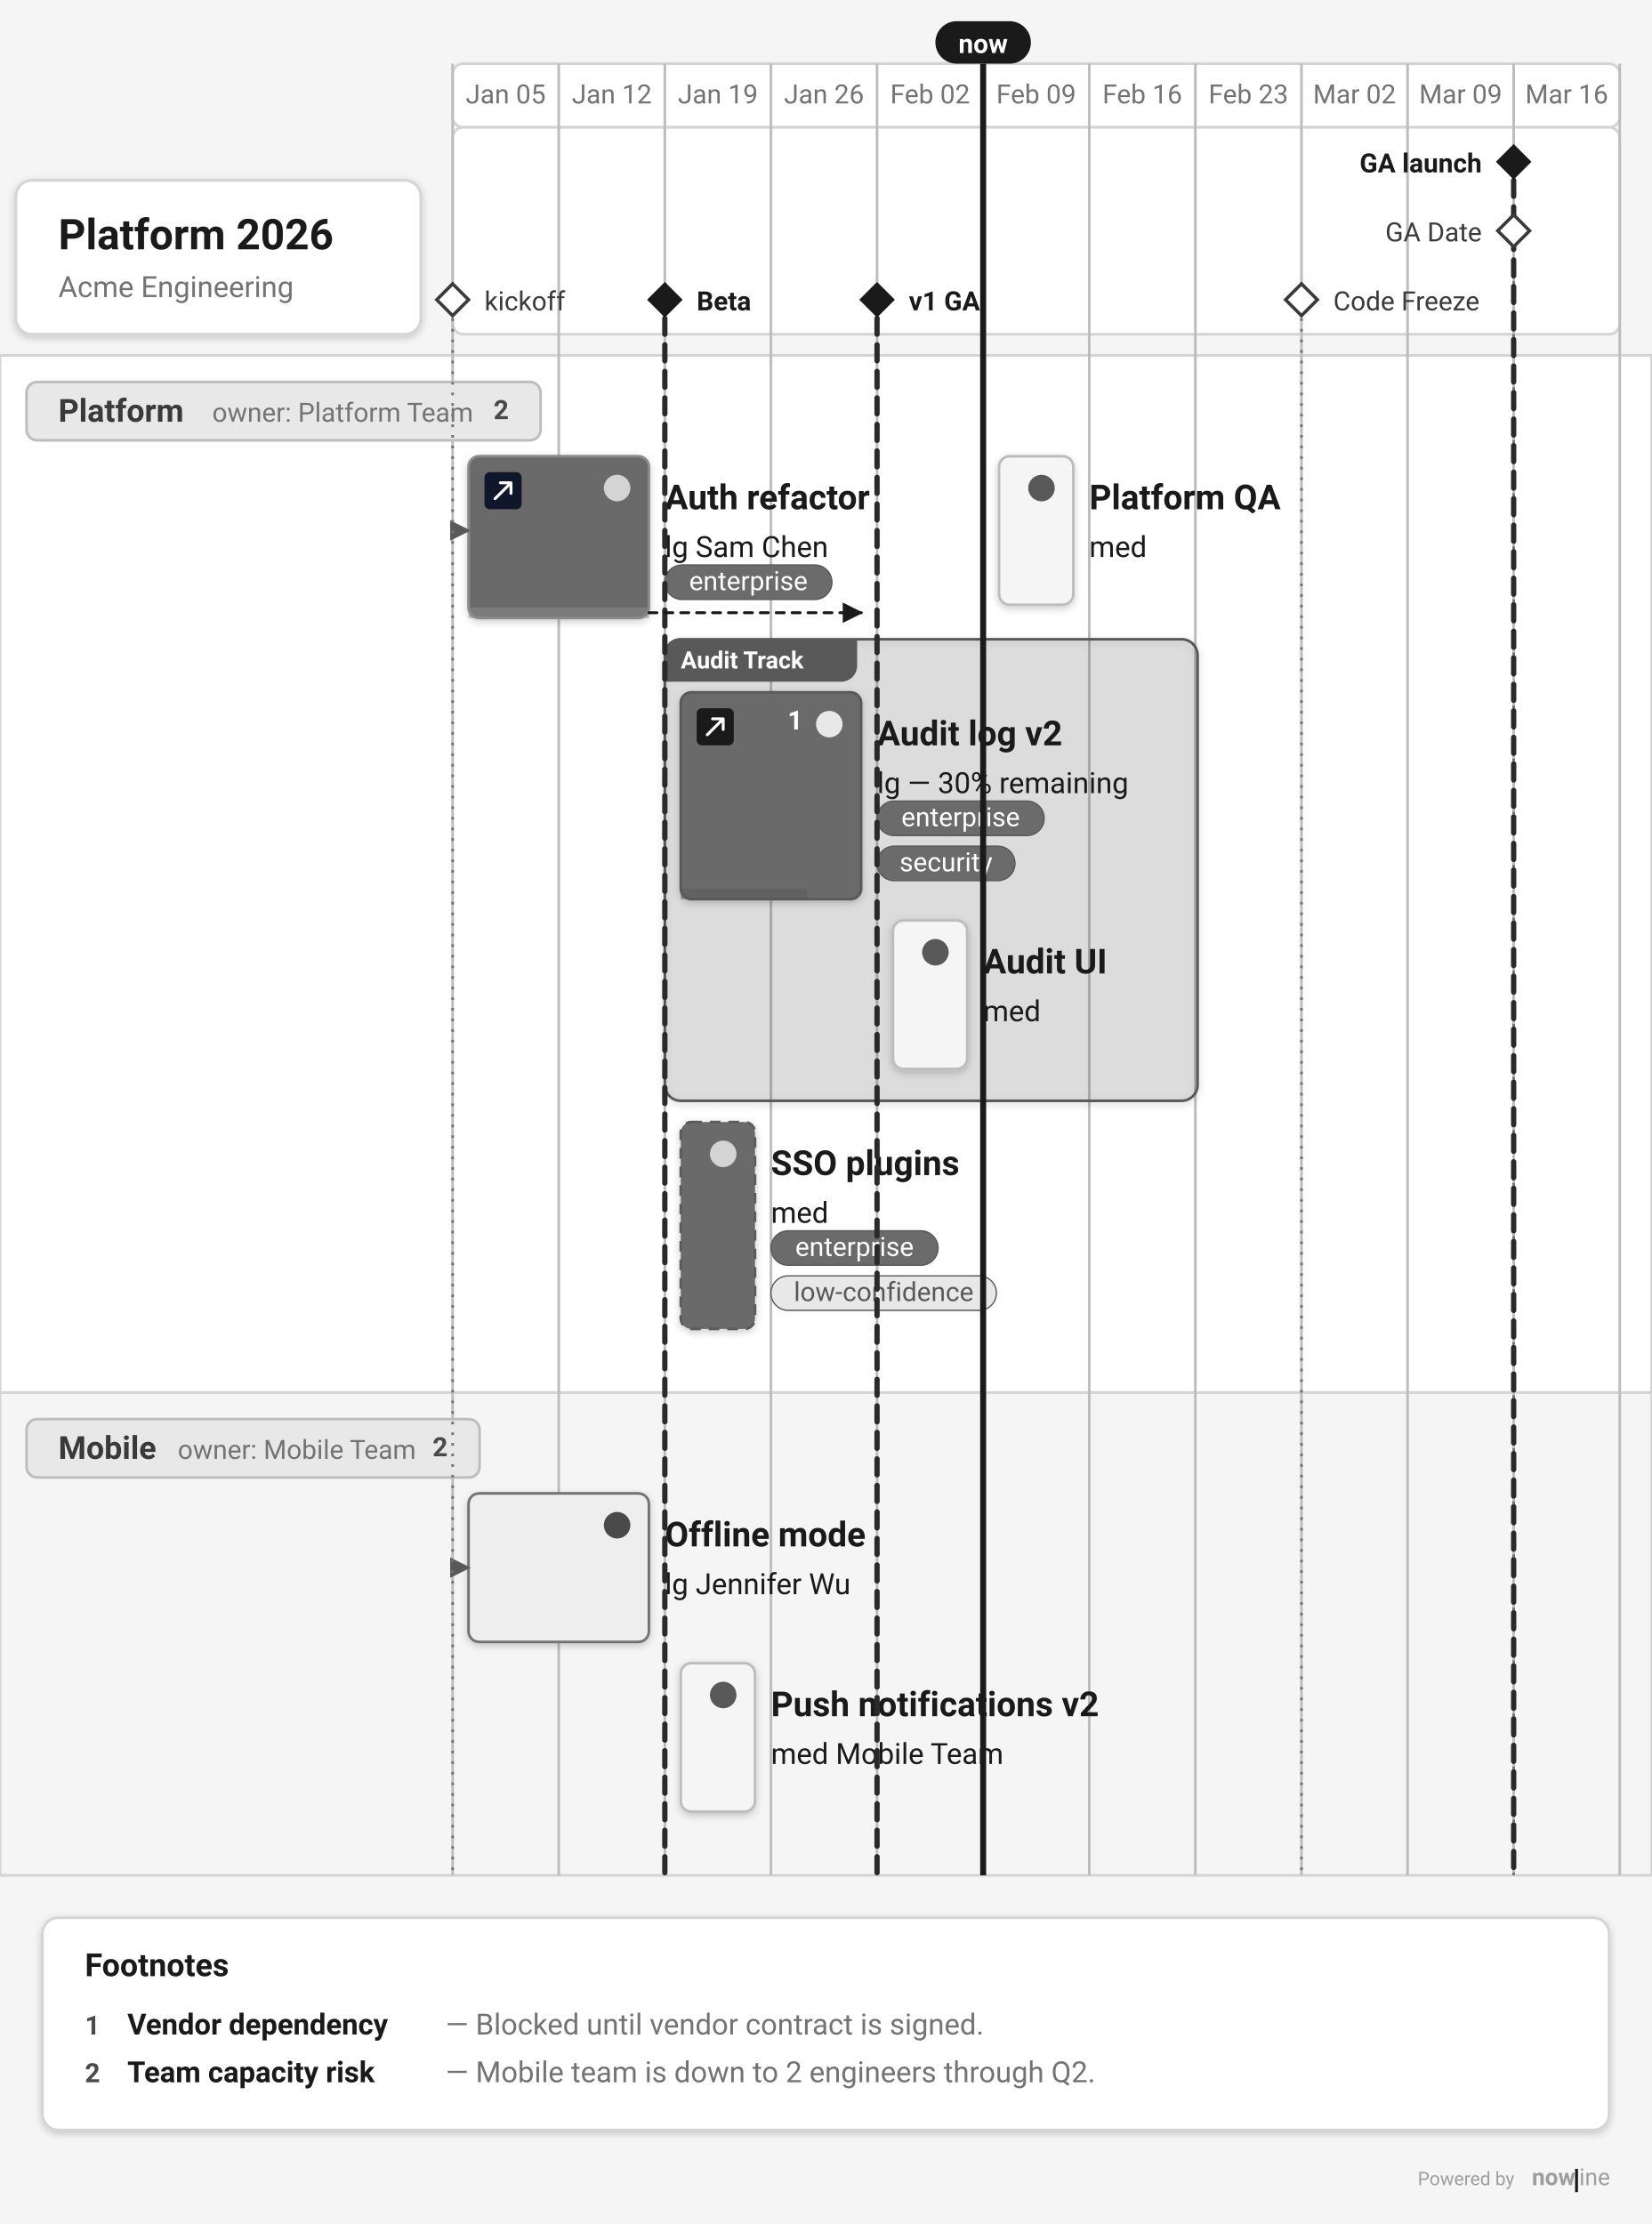
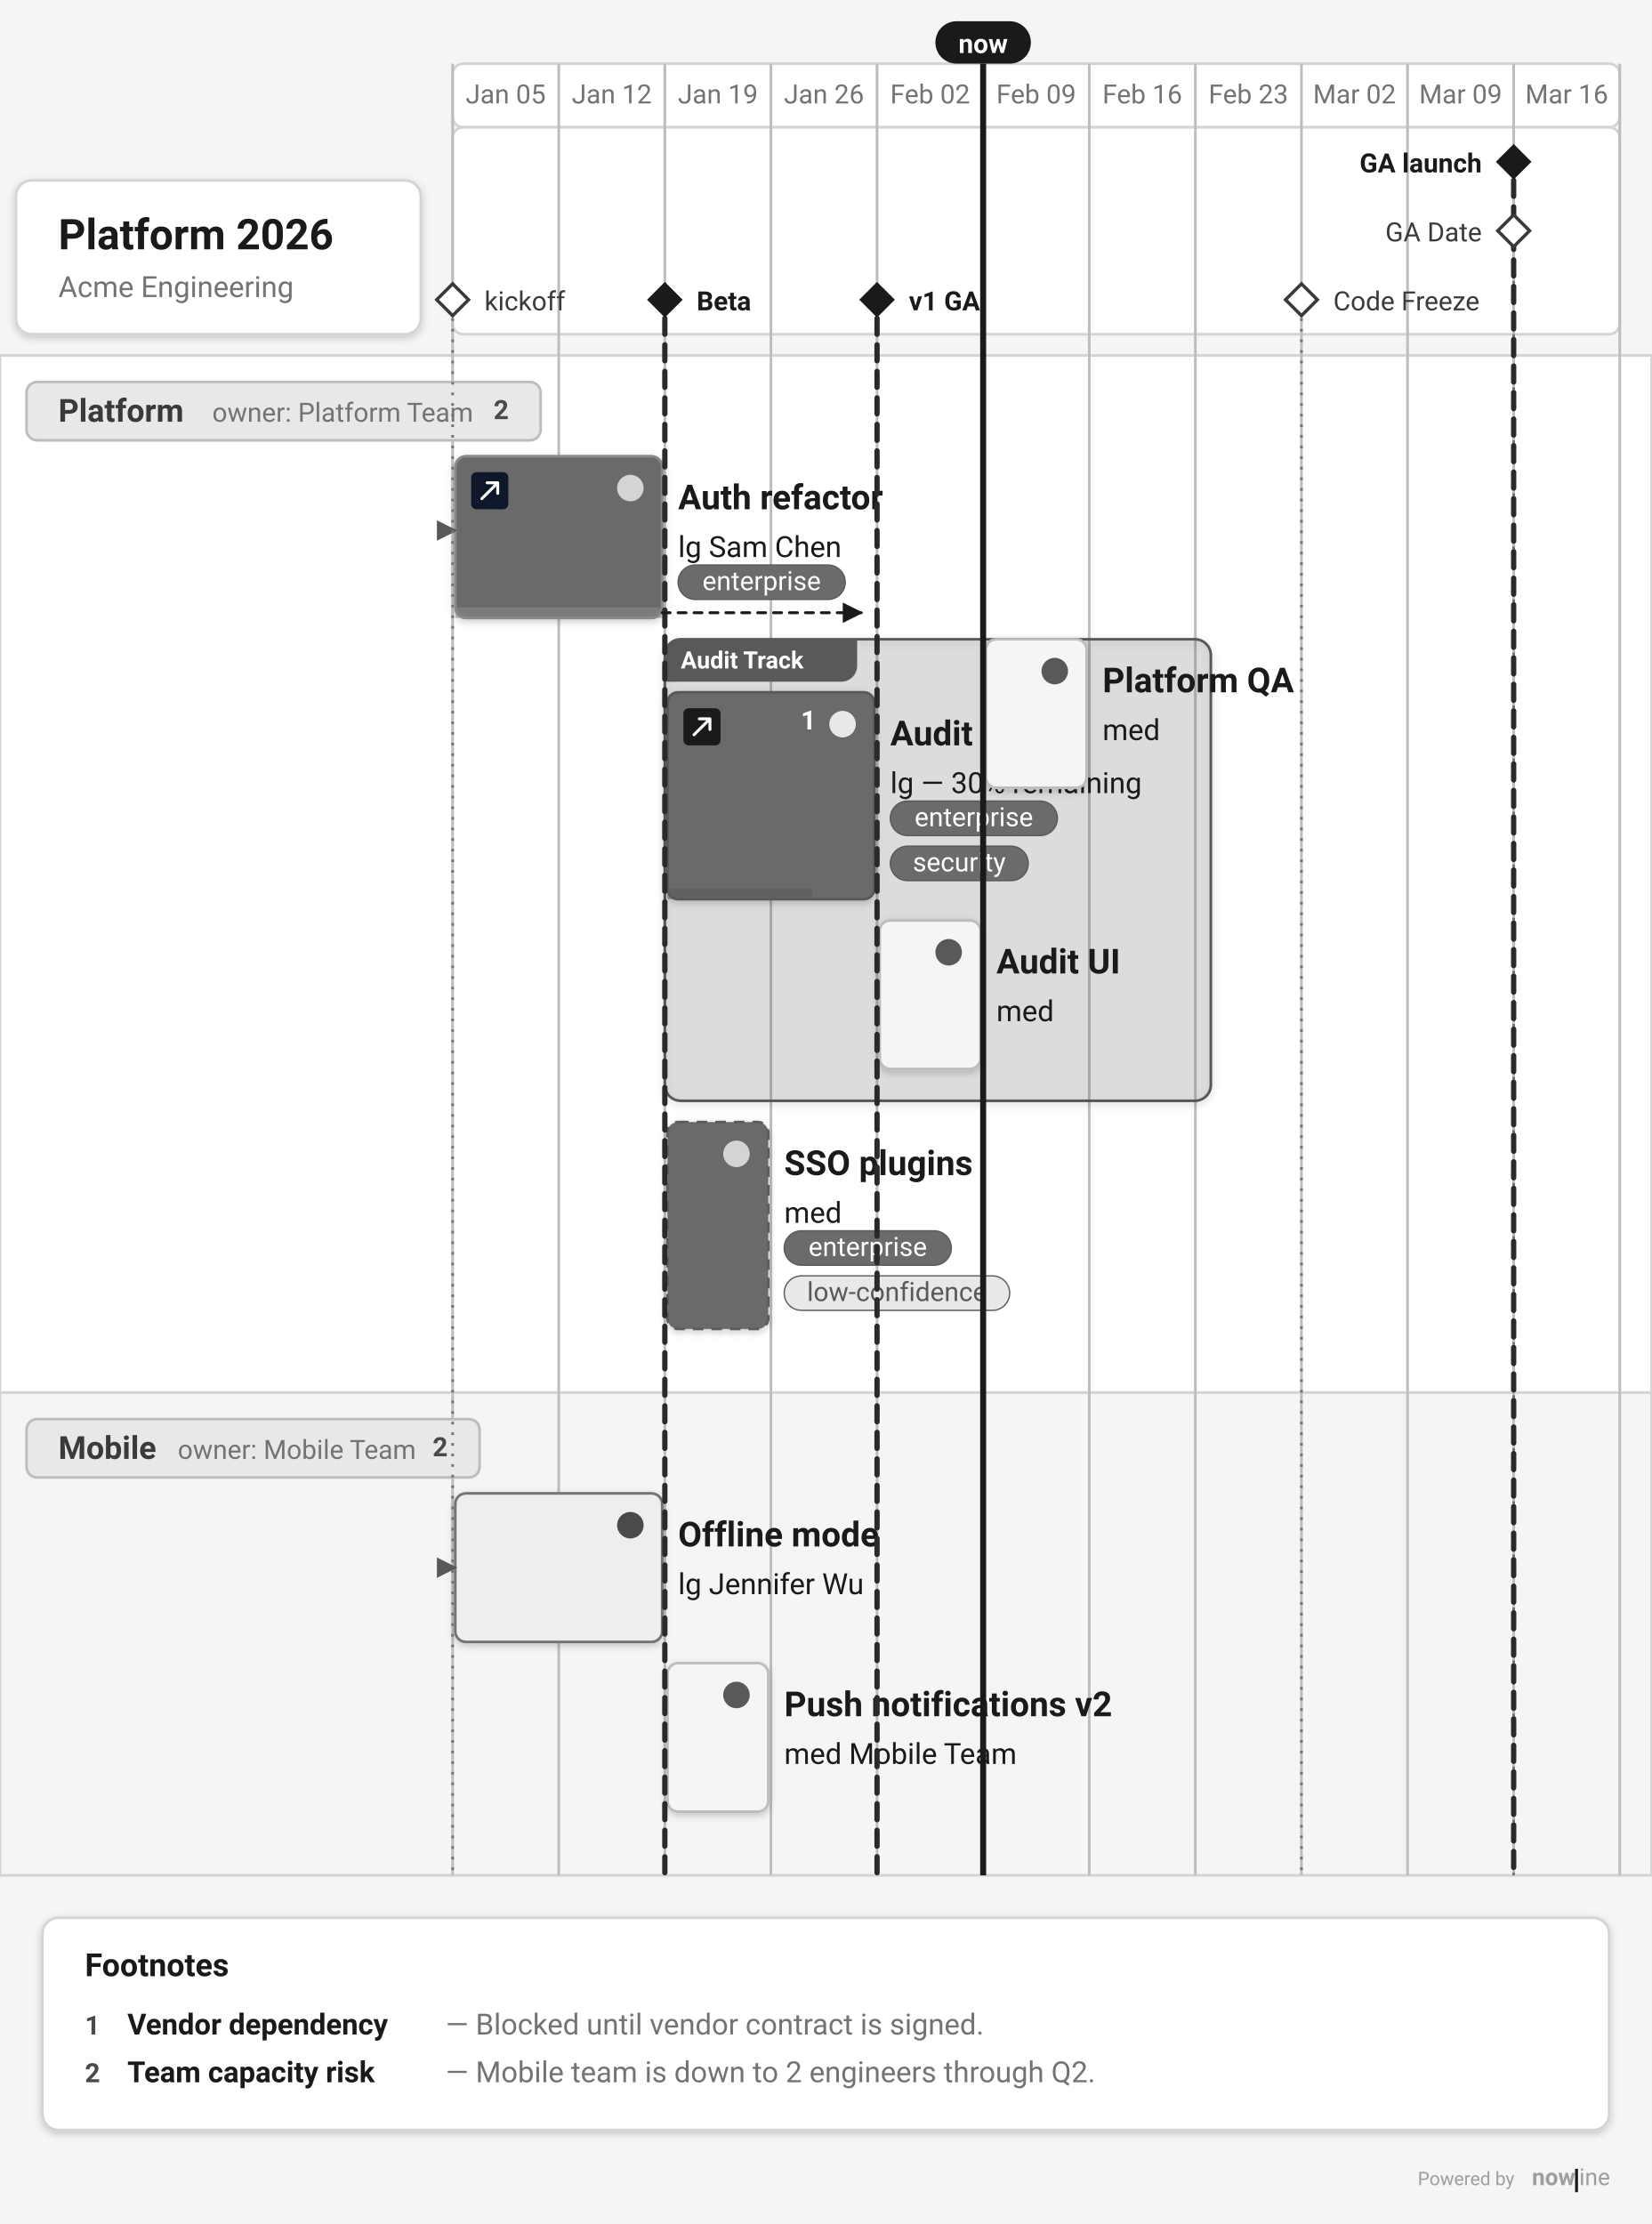
<svg xmlns="http://www.w3.org/2000/svg" data-generator="nowline" data-theme="grayscale" height="838.44" viewBox="0 0 622.64 838.44" width="622.64">
  <defs>
    <filter height="200%" id="nl-0-root-shadow-subtle" width="200%" x="-50%" y="-50%">
      <feGaussianBlur in="SourceAlpha" stdDeviation="1.5" />
      <feOffset dx="0" dy="1" result="offsetblur" />
      <feComponentTransfer>
        <feFuncA type="linear" slope="0.2" />
      </feComponentTransfer>
      <feMerge>
        <feMergeNode />
        <feMergeNode in="SourceGraphic" />
      </feMerge>
    </filter>
    <filter height="200%" id="nl-0-root-shadow-soft" width="200%" x="-50%" y="-50%">
      <feGaussianBlur in="SourceAlpha" stdDeviation="5" />
      <feOffset dx="0" dy="3" result="offsetblur" />
      <feComponentTransfer>
        <feFuncA type="linear" slope="0.3" />
      </feComponentTransfer>
      <feMerge>
        <feMergeNode />
        <feMergeNode in="SourceGraphic" />
      </feMerge>
    </filter>
    <filter height="200%" id="nl-0-root-shadow-hard" width="200%" x="-50%" y="-50%">
      <feGaussianBlur in="SourceAlpha" stdDeviation="0" />
      <feOffset dx="2" dy="2" result="offsetblur" />
      <feComponentTransfer>
        <feFuncA type="linear" slope="0.45" />
      </feComponentTransfer>
      <feMerge>
        <feMergeNode />
        <feMergeNode in="SourceGraphic" />
      </feMerge>
    </filter>
    <marker id="nl-0-root-arrow" viewBox="0 0 10 10" refX="9" refY="5" markerWidth="7" markerHeight="7" orient="auto">
      <path d="M 0 0 L 10 5 L 0 10 z" fill="#595959" />
    </marker>
    <marker id="nl-0-root-arrow-light" viewBox="0 0 10 10" refX="9" refY="5" markerWidth="7" markerHeight="7" orient="auto">
      <path d="M 0 0 L 10 5 L 0 10 z" fill="#9e9e9e" />
    </marker>
    <marker id="nl-0-root-arrow-dark" viewBox="0 0 10 10" refX="9" refY="5" markerWidth="7" markerHeight="7" orient="auto">
      <path d="M 0 0 L 10 5 L 0 10 z" fill="#1a1a1a" />
    </marker>
  </defs>
  <rect fill="#f5f5f5" height="838.44" width="622.64" x="0" y="0" />
  <g data-layer="timeline">
    <rect fill="#ffffff" height="24" rx="4" ry="4" stroke="#d4d4d4" stroke-width="1" width="440" x="170.64" y="24" />
    <rect fill="#ffffff" height="78" rx="4" ry="4" stroke="#d4d4d4" stroke-width="1" width="440" x="170.64" y="48" />
    <text fill="#737373" font-family="system-ui, -apple-system, &quot;Segoe UI&quot;, Roboto, sans-serif" font-size="10" text-anchor="middle" x="190.64" y="39">Jan 05</text>
    <text fill="#737373" font-family="system-ui, -apple-system, &quot;Segoe UI&quot;, Roboto, sans-serif" font-size="10" text-anchor="middle" x="230.64" y="39">Jan 12</text>
    <text fill="#737373" font-family="system-ui, -apple-system, &quot;Segoe UI&quot;, Roboto, sans-serif" font-size="10" text-anchor="middle" x="270.64" y="39">Jan 19</text>
    <text fill="#737373" font-family="system-ui, -apple-system, &quot;Segoe UI&quot;, Roboto, sans-serif" font-size="10" text-anchor="middle" x="310.64" y="39">Jan 26</text>
    <text fill="#737373" font-family="system-ui, -apple-system, &quot;Segoe UI&quot;, Roboto, sans-serif" font-size="10" text-anchor="middle" x="350.64" y="39">Feb 02</text>
    <text fill="#737373" font-family="system-ui, -apple-system, &quot;Segoe UI&quot;, Roboto, sans-serif" font-size="10" text-anchor="middle" x="390.64" y="39">Feb 09</text>
    <text fill="#737373" font-family="system-ui, -apple-system, &quot;Segoe UI&quot;, Roboto, sans-serif" font-size="10" text-anchor="middle" x="430.64" y="39">Feb 16</text>
    <text fill="#737373" font-family="system-ui, -apple-system, &quot;Segoe UI&quot;, Roboto, sans-serif" font-size="10" text-anchor="middle" x="470.64" y="39">Feb 23</text>
    <text fill="#737373" font-family="system-ui, -apple-system, &quot;Segoe UI&quot;, Roboto, sans-serif" font-size="10" text-anchor="middle" x="510.64" y="39">Mar 02</text>
    <text fill="#737373" font-family="system-ui, -apple-system, &quot;Segoe UI&quot;, Roboto, sans-serif" font-size="10" text-anchor="middle" x="550.64" y="39">Mar 09</text>
    <text fill="#737373" font-family="system-ui, -apple-system, &quot;Segoe UI&quot;, Roboto, sans-serif" font-size="10" text-anchor="middle" x="590.64" y="39">Mar 16</text>
  </g>
  <g data-id="platform" data-layer="swimlane-bg">
    <rect fill="#ffffff" height="391" stroke="#d4d4d4" stroke-width="1" width="622.64" x="0" y="134" />
  </g>
  <g data-id="mobile" data-layer="swimlane-bg">
    <rect fill="#f5f5f5" height="182" stroke="#d4d4d4" stroke-width="1" width="622.64" x="0" y="525" />
  </g>
  <g data-layer="grid">
    <line stroke="#bdbdbd" stroke-width="1" x1="170.64" x2="170.64" y1="24" y2="707" />
    <line stroke="#bdbdbd" stroke-width="1" x1="210.64" x2="210.64" y1="24" y2="707" />
    <line stroke="#bdbdbd" stroke-width="1" x1="250.64" x2="250.64" y1="24" y2="707" />
    <line stroke="#bdbdbd" stroke-width="1" x1="290.64" x2="290.64" y1="24" y2="707" />
    <line stroke="#bdbdbd" stroke-width="1" x1="330.64" x2="330.64" y1="24" y2="707" />
    <line stroke="#bdbdbd" stroke-width="1" x1="370.64" x2="370.64" y1="24" y2="707" />
    <line stroke="#bdbdbd" stroke-width="1" x1="410.64" x2="410.64" y1="24" y2="707" />
    <line stroke="#bdbdbd" stroke-width="1" x1="450.64" x2="450.64" y1="24" y2="707" />
    <line stroke="#bdbdbd" stroke-width="1" x1="490.64" x2="490.64" y1="24" y2="707" />
    <line stroke="#bdbdbd" stroke-width="1" x1="530.64" x2="530.64" y1="24" y2="707" />
    <line stroke="#bdbdbd" stroke-width="1" x1="570.64" x2="570.64" y1="24" y2="707" />
    <line stroke="#bdbdbd" stroke-width="1" x1="610.64" x2="610.64" y1="24" y2="707" />
  </g>
  <g data-id="platform" data-layer="swimlane">
    <rect fill="#e8e8e8" height="22" rx="4" ry="4" stroke="#bdbdbd" stroke-width="1" width="193.8" x="10" y="144" />
    <text fill="#3a3a3a" font-family="system-ui, -apple-system, &quot;Segoe UI&quot;, Roboto, sans-serif" font-size="12" font-weight="600" x="22" y="159">Platform</text>
    <text fill="#737373" font-family="system-ui, -apple-system, &quot;Segoe UI&quot;, Roboto, sans-serif" font-size="10" x="80" y="159">owner: Platform Team</text>
    <text fill="#4a4a4a" font-family="system-ui, -apple-system, &quot;Segoe UI&quot;, Roboto, sans-serif" font-size="10" font-weight="700" text-anchor="end" x="191.8" y="158">2</text>
    <g data-id="auth-refactor" data-layer="item">
-       <rect fill="#6b6b6b" filter="url(#nl-0-root-shadow-subtle)" height="61" rx="4" ry="4" stroke="#8a8a8a" stroke-width="1" width="68" x="176.64" y="172" />
-       <rect fill="#8a8a8a" height="4" opacity="0.55" width="68" x="176.64" y="229" />
-       <circle cx="232.64" cy="184" fill="#d4d4d4" r="5" />
-       <text fill="#1a1a1a" font-family="system-ui, -apple-system, &quot;Segoe UI&quot;, Roboto, sans-serif" font-size="13" font-weight="600" x="250.64" y="192">Auth refactor</text>
-       <text fill="#1a1a1a" font-family="system-ui, -apple-system, &quot;Segoe UI&quot;, Roboto, sans-serif" font-size="11" x="250.64" y="210">lg Sam Chen</text>
+       <rect fill="#6b6b6b" filter="url(#nl-0-root-shadow-subtle)" height="61" rx="4" ry="4" stroke="#8a8a8a" stroke-width="1" width="78" x="171.64" y="172" />
+       <rect fill="#8a8a8a" height="4" opacity="0.55" width="78" x="171.64" y="229" />
+       <circle cx="237.64" cy="184" fill="#d4d4d4" r="5" />
+       <text fill="#1a1a1a" font-family="system-ui, -apple-system, &quot;Segoe UI&quot;, Roboto, sans-serif" font-size="13" font-weight="600" x="255.64" y="192">Auth refactor</text>
+       <text fill="#1a1a1a" font-family="system-ui, -apple-system, &quot;Segoe UI&quot;, Roboto, sans-serif" font-size="11" x="255.64" y="210">lg Sam Chen</text>
      <a href="https://github.com/acme/auth/issues/123" rel="noopener" target="_blank">
-         <rect fill="#0f172a" height="14" rx="2" ry="2" width="14" x="182.64" y="178" />
-         <path d="M186.64 188 L192.64 182 M188.64 182 H192.64 V186" fill="none" stroke="#ffffff" stroke-linecap="round" stroke-linejoin="round" stroke-width="1.1" />
+         <rect fill="#0f172a" height="14" rx="2" ry="2" width="14" x="177.64" y="178" />
+         <path d="M181.64 188 L187.64 182 M183.64 182 H187.64 V186" fill="none" stroke="#ffffff" stroke-linecap="round" stroke-linejoin="round" stroke-width="1.1" />
      </a>
-       <rect fill="#6b6b6b" height="13" rx="6.5" ry="6.5" stroke="#595959" stroke-width="0.5" width="63" x="250.64" y="213" />
-       <text fill="#ffffff" font-family="system-ui, -apple-system, &quot;Segoe UI&quot;, Roboto, sans-serif" font-size="10" font-style="normal" font-weight="400" text-anchor="middle" x="282.14" y="222.5">enterprise</text>
+       <rect fill="#6b6b6b" height="13" rx="6.5" ry="6.5" stroke="#595959" stroke-width="0.5" width="63" x="255.64" y="213" />
+       <text fill="#ffffff" font-family="system-ui, -apple-system, &quot;Segoe UI&quot;, Roboto, sans-serif" font-size="10" font-style="normal" font-weight="400" text-anchor="middle" x="287.14" y="222.5">enterprise</text>
    </g>
    <g data-layer="parallel">
      <g data-id="audit-track" data-layer="group">
-         <rect fill="#5c5c5c" fill-opacity="0.18" filter="url(#nl-0-root-shadow-subtle)" height="174" rx="6" ry="6" stroke="#595959" stroke-width="1" width="200.84" x="250.64" y="241" />
+         <rect fill="#5c5c5c" fill-opacity="0.18" filter="url(#nl-0-root-shadow-subtle)" height="174" rx="6" ry="6" stroke="#595959" stroke-width="1" width="205.84" x="250.64" y="241" />
        <path d="M256.64 241H323.14V251A6 6 0 0 1 317.14 257H250.64V247A6 6 0 0 1 256.64 241Z" fill="#595959" />
        <text fill="#ffffff" font-family="system-ui, -apple-system, &quot;Segoe UI&quot;, Roboto, sans-serif" font-size="9" font-weight="600" x="256.64" y="252">Audit Track</text>
        <g data-id="audit-log" data-layer="item">
-           <rect fill="#6b6b6b" filter="url(#nl-0-root-shadow-subtle)" height="78" rx="4" ry="4" stroke="#595959" stroke-width="1" width="68" x="256.64" y="261" />
-           <rect fill="#595959" height="4" opacity="0.55" width="47.6" x="256.64" y="335" />
-           <circle cx="312.64" cy="273" fill="#e8e8e8" r="5" />
-           <text fill="#1a1a1a" font-family="system-ui, -apple-system, &quot;Segoe UI&quot;, Roboto, sans-serif" font-size="13" font-weight="600" x="330.64" y="281">Audit log v2</text>
-           <text fill="#1a1a1a" font-family="system-ui, -apple-system, &quot;Segoe UI&quot;, Roboto, sans-serif" font-size="11" x="330.64" y="299">lg — 30% remaining</text>
-           <text fill="#ffffff" font-family="system-ui, -apple-system, &quot;Segoe UI&quot;, Roboto, sans-serif" font-size="10" font-weight="700" text-anchor="end" x="302.64" y="275">1</text>
+           <rect fill="#6b6b6b" filter="url(#nl-0-root-shadow-subtle)" height="78" rx="4" ry="4" stroke="#595959" stroke-width="1" width="78" x="251.64" y="261" />
+           <rect fill="#595959" height="4" opacity="0.55" width="54.6" x="251.64" y="335" />
+           <circle cx="317.64" cy="273" fill="#e8e8e8" r="5" />
+           <text fill="#1a1a1a" font-family="system-ui, -apple-system, &quot;Segoe UI&quot;, Roboto, sans-serif" font-size="13" font-weight="600" x="335.64" y="281">Audit log v2</text>
+           <text fill="#1a1a1a" font-family="system-ui, -apple-system, &quot;Segoe UI&quot;, Roboto, sans-serif" font-size="11" x="335.64" y="299">lg — 30% remaining</text>
+           <text fill="#ffffff" font-family="system-ui, -apple-system, &quot;Segoe UI&quot;, Roboto, sans-serif" font-size="10" font-weight="700" text-anchor="end" x="307.64" y="275">1</text>
          <a href="https://wiki.acme.com/audit" rel="noopener" target="_blank">
-             <rect fill="#1a1a1a" height="14" rx="2" ry="2" width="14" x="262.64" y="267" />
-             <path d="M266.64 277 L272.64 271 M268.64 271 H272.64 V275" fill="none" stroke="#ffffff" stroke-linecap="round" stroke-linejoin="round" stroke-width="1.1" />
+             <rect fill="#1a1a1a" height="14" rx="2" ry="2" width="14" x="257.64" y="267" />
+             <path d="M261.64 277 L267.64 271 M263.64 271 H267.64 V275" fill="none" stroke="#ffffff" stroke-linecap="round" stroke-linejoin="round" stroke-width="1.1" />
          </a>
-           <rect fill="#6b6b6b" height="13" rx="6.5" ry="6.5" stroke="#595959" stroke-width="0.5" width="63" x="330.64" y="302" />
-           <text fill="#ffffff" font-family="system-ui, -apple-system, &quot;Segoe UI&quot;, Roboto, sans-serif" font-size="10" font-style="normal" font-weight="400" text-anchor="middle" x="362.14" y="311.5">enterprise</text>
-           <rect fill="#6b6b6b" height="13" rx="6.5" ry="6.5" stroke="#595959" stroke-width="0.5" width="52" x="330.64" y="319" />
-           <text fill="#ffffff" font-family="system-ui, -apple-system, &quot;Segoe UI&quot;, Roboto, sans-serif" font-size="10" font-style="normal" font-weight="400" text-anchor="middle" x="356.64" y="328.5">security</text>
+           <rect fill="#6b6b6b" height="13" rx="6.5" ry="6.5" stroke="#595959" stroke-width="0.5" width="63" x="335.64" y="302" />
+           <text fill="#ffffff" font-family="system-ui, -apple-system, &quot;Segoe UI&quot;, Roboto, sans-serif" font-size="10" font-style="normal" font-weight="400" text-anchor="middle" x="367.14" y="311.5">enterprise</text>
+           <rect fill="#6b6b6b" height="13" rx="6.5" ry="6.5" stroke="#595959" stroke-width="0.5" width="52" x="335.64" y="319" />
+           <text fill="#ffffff" font-family="system-ui, -apple-system, &quot;Segoe UI&quot;, Roboto, sans-serif" font-size="10" font-style="normal" font-weight="400" text-anchor="middle" x="361.64" y="328.5">security</text>
        </g>
        <g data-id="audit-ui" data-layer="item">
-           <rect fill="#f5f5f5" filter="url(#nl-0-root-shadow-subtle)" height="56" rx="4" ry="4" stroke="#bdbdbd" stroke-width="1" width="28" x="336.64" y="347" />
-           <circle cx="352.64" cy="359" fill="#595959" r="5" />
-           <text fill="#1a1a1a" font-family="system-ui, -apple-system, &quot;Segoe UI&quot;, Roboto, sans-serif" font-size="13" font-weight="600" x="370.64" y="367">Audit UI</text>
-           <text fill="#1a1a1a" font-family="system-ui, -apple-system, &quot;Segoe UI&quot;, Roboto, sans-serif" font-size="11" x="370.64" y="385">med</text>
+           <rect fill="#f5f5f5" filter="url(#nl-0-root-shadow-subtle)" height="56" rx="4" ry="4" stroke="#bdbdbd" stroke-width="1" width="38" x="331.64" y="347" />
+           <circle cx="357.64" cy="359" fill="#595959" r="5" />
+           <text fill="#1a1a1a" font-family="system-ui, -apple-system, &quot;Segoe UI&quot;, Roboto, sans-serif" font-size="13" font-weight="600" x="375.64" y="367">Audit UI</text>
+           <text fill="#1a1a1a" font-family="system-ui, -apple-system, &quot;Segoe UI&quot;, Roboto, sans-serif" font-size="11" x="375.64" y="385">med</text>
        </g>
      </g>
      <g data-id="sso" data-layer="item">
-         <rect fill="#6b6b6b" filter="url(#nl-0-root-shadow-subtle)" height="78" rx="4" ry="4" stroke="#5c5c5c" stroke-dasharray="4 3" stroke-width="1" width="28" x="256.64" y="423" />
-         <circle cx="272.64" cy="435" fill="#d4d4d4" r="5" />
-         <text fill="#1a1a1a" font-family="system-ui, -apple-system, &quot;Segoe UI&quot;, Roboto, sans-serif" font-size="13" font-weight="600" x="290.64" y="443">SSO plugins</text>
-         <text fill="#1a1a1a" font-family="system-ui, -apple-system, &quot;Segoe UI&quot;, Roboto, sans-serif" font-size="11" x="290.64" y="461">med</text>
-         <rect fill="#6b6b6b" height="13" rx="6.5" ry="6.5" stroke="#595959" stroke-width="0.5" width="63" x="290.64" y="464" />
-         <text fill="#ffffff" font-family="system-ui, -apple-system, &quot;Segoe UI&quot;, Roboto, sans-serif" font-size="10" font-style="normal" font-weight="400" text-anchor="middle" x="322.14" y="473.5">enterprise</text>
-         <rect fill="#e8e8e8" height="13" rx="6.5" ry="6.5" stroke="#5c5c5c" stroke-width="0.5" width="85" x="290.64" y="481" />
-         <text fill="#595959" font-family="system-ui, -apple-system, &quot;Segoe UI&quot;, Roboto, sans-serif" font-size="10" font-style="normal" font-weight="400" text-anchor="middle" x="333.14" y="490.5">low-confidence</text>
+         <rect fill="#6b6b6b" filter="url(#nl-0-root-shadow-subtle)" height="78" rx="4" ry="4" stroke="#5c5c5c" stroke-dasharray="4 3" stroke-width="1" width="38" x="251.64" y="423" />
+         <circle cx="277.64" cy="435" fill="#d4d4d4" r="5" />
+         <text fill="#1a1a1a" font-family="system-ui, -apple-system, &quot;Segoe UI&quot;, Roboto, sans-serif" font-size="13" font-weight="600" x="295.64" y="443">SSO plugins</text>
+         <text fill="#1a1a1a" font-family="system-ui, -apple-system, &quot;Segoe UI&quot;, Roboto, sans-serif" font-size="11" x="295.64" y="461">med</text>
+         <rect fill="#6b6b6b" height="13" rx="6.5" ry="6.5" stroke="#595959" stroke-width="0.5" width="63" x="295.64" y="464" />
+         <text fill="#ffffff" font-family="system-ui, -apple-system, &quot;Segoe UI&quot;, Roboto, sans-serif" font-size="10" font-style="normal" font-weight="400" text-anchor="middle" x="327.14" y="473.5">enterprise</text>
+         <rect fill="#e8e8e8" height="13" rx="6.5" ry="6.5" stroke="#5c5c5c" stroke-width="0.5" width="85" x="295.64" y="481" />
+         <text fill="#595959" font-family="system-ui, -apple-system, &quot;Segoe UI&quot;, Roboto, sans-serif" font-size="10" font-style="normal" font-weight="400" text-anchor="middle" x="338.14" y="490.5">low-confidence</text>
      </g>
    </g>
    <g data-id="platform-qa" data-layer="item">
-       <rect fill="#f5f5f5" filter="url(#nl-0-root-shadow-subtle)" height="56" rx="4" ry="4" stroke="#bdbdbd" stroke-width="1" width="28" x="376.64" y="172" />
-       <circle cx="392.64" cy="184" fill="#595959" r="5" />
-       <text fill="#1a1a1a" font-family="system-ui, -apple-system, &quot;Segoe UI&quot;, Roboto, sans-serif" font-size="13" font-weight="600" x="410.64" y="192">Platform QA</text>
-       <text fill="#1a1a1a" font-family="system-ui, -apple-system, &quot;Segoe UI&quot;, Roboto, sans-serif" font-size="11" x="410.64" y="210">med</text>
+       <rect fill="#f5f5f5" filter="url(#nl-0-root-shadow-subtle)" height="56" rx="4" ry="4" stroke="#bdbdbd" stroke-width="1" width="38" x="371.64" y="241" />
+       <circle cx="397.64" cy="253" fill="#595959" r="5" />
+       <text fill="#1a1a1a" font-family="system-ui, -apple-system, &quot;Segoe UI&quot;, Roboto, sans-serif" font-size="13" font-weight="600" x="415.64" y="261">Platform QA</text>
+       <text fill="#1a1a1a" font-family="system-ui, -apple-system, &quot;Segoe UI&quot;, Roboto, sans-serif" font-size="11" x="415.64" y="279">med</text>
    </g>
  </g>
  <g data-id="mobile" data-layer="swimlane">
    <rect fill="#e8e8e8" height="22" rx="4" ry="4" stroke="#bdbdbd" stroke-width="1" width="170.8" x="10" y="535" />
    <text fill="#3a3a3a" font-family="system-ui, -apple-system, &quot;Segoe UI&quot;, Roboto, sans-serif" font-size="12" font-weight="600" x="22" y="550">Mobile</text>
    <text fill="#737373" font-family="system-ui, -apple-system, &quot;Segoe UI&quot;, Roboto, sans-serif" font-size="10" x="67" y="550">owner: Mobile Team</text>
    <text fill="#4a4a4a" font-family="system-ui, -apple-system, &quot;Segoe UI&quot;, Roboto, sans-serif" font-size="10" font-weight="700" text-anchor="end" x="168.8" y="549">2</text>
    <g data-id="offline" data-layer="item">
-       <rect fill="#eeeeee" filter="url(#nl-0-root-shadow-subtle)" height="56" rx="4" ry="4" stroke="#737373" stroke-width="1" width="68" x="176.64" y="563" />
-       <circle cx="232.64" cy="575" fill="#4a4a4a" r="5" />
-       <text fill="#1a1a1a" font-family="system-ui, -apple-system, &quot;Segoe UI&quot;, Roboto, sans-serif" font-size="13" font-weight="600" x="250.64" y="583">Offline mode</text>
-       <text fill="#1a1a1a" font-family="system-ui, -apple-system, &quot;Segoe UI&quot;, Roboto, sans-serif" font-size="11" x="250.64" y="601">lg Jennifer Wu</text>
+       <rect fill="#eeeeee" filter="url(#nl-0-root-shadow-subtle)" height="56" rx="4" ry="4" stroke="#737373" stroke-width="1" width="78" x="171.64" y="563" />
+       <circle cx="237.64" cy="575" fill="#4a4a4a" r="5" />
+       <text fill="#1a1a1a" font-family="system-ui, -apple-system, &quot;Segoe UI&quot;, Roboto, sans-serif" font-size="13" font-weight="600" x="255.64" y="583">Offline mode</text>
+       <text fill="#1a1a1a" font-family="system-ui, -apple-system, &quot;Segoe UI&quot;, Roboto, sans-serif" font-size="11" x="255.64" y="601">lg Jennifer Wu</text>
    </g>
    <g data-id="push-v2" data-layer="item">
-       <rect fill="#f5f5f5" filter="url(#nl-0-root-shadow-subtle)" height="56" rx="4" ry="4" stroke="#bdbdbd" stroke-width="1" width="28" x="256.64" y="627" />
-       <circle cx="272.64" cy="639" fill="#595959" r="5" />
-       <text fill="#1a1a1a" font-family="system-ui, -apple-system, &quot;Segoe UI&quot;, Roboto, sans-serif" font-size="13" font-weight="600" x="290.64" y="647">Push notifications v2</text>
-       <text fill="#1a1a1a" font-family="system-ui, -apple-system, &quot;Segoe UI&quot;, Roboto, sans-serif" font-size="11" x="290.64" y="665">med Mobile Team</text>
-     </g>
-   </g>
-   <path d="M170.64 200 L176.64 200" fill="none" marker-end="url(#nl-0-root-arrow)" stroke="#595959" stroke-linejoin="round" stroke-width="1.1" />
-   <path d="M170.64 591 L176.64 591" fill="none" marker-end="url(#nl-0-root-arrow)" stroke="#595959" stroke-linejoin="round" stroke-width="1.1" />
+       <rect fill="#f5f5f5" filter="url(#nl-0-root-shadow-subtle)" height="56" rx="4" ry="4" stroke="#bdbdbd" stroke-width="1" width="38" x="251.64" y="627" />
+       <circle cx="277.64" cy="639" fill="#595959" r="5" />
+       <text fill="#1a1a1a" font-family="system-ui, -apple-system, &quot;Segoe UI&quot;, Roboto, sans-serif" font-size="13" font-weight="600" x="295.64" y="647">Push notifications v2</text>
+       <text fill="#1a1a1a" font-family="system-ui, -apple-system, &quot;Segoe UI&quot;, Roboto, sans-serif" font-size="11" x="295.64" y="665">med Mobile Team</text>
+     </g>
+   </g>
+   <path d="M170.64 200 L171.64 200" fill="none" marker-end="url(#nl-0-root-arrow)" stroke="#595959" stroke-linejoin="round" stroke-width="1.1" />
+   <path d="M170.64 591 L171.64 591" fill="none" marker-end="url(#nl-0-root-arrow)" stroke="#595959" stroke-linejoin="round" stroke-width="1.1" />
  <line stroke="#737373" stroke-dasharray="1 3" stroke-width="1" x1="170.64" x2="170.64" y1="120" y2="707" />
  <line stroke="#737373" stroke-dasharray="1 3" stroke-width="1" x1="490.64" x2="490.64" y1="120" y2="707" />
  <line stroke="#737373" stroke-dasharray="1 3" stroke-width="1" x1="570.64" x2="570.64" y1="94" y2="707" />
  <line stroke="#2a2a2a" stroke-dasharray="6 4" stroke-linecap="round" stroke-width="2" x1="250.64" x2="250.64" y1="120" y2="707" />
  <line stroke="#2a2a2a" stroke-dasharray="6 4" stroke-linecap="round" stroke-width="2" x1="330.64" x2="330.64" y1="120" y2="707" />
-   <path d="M244.64 231 H324.64" fill="none" marker-end="url(#nl-0-root-arrow-dark)" stroke="#1a1a1a" stroke-dasharray="3 3" stroke-linecap="round" stroke-width="1.1" />
+   <path d="M249.64 231 H324.64" fill="none" marker-end="url(#nl-0-root-arrow-dark)" stroke="#1a1a1a" stroke-dasharray="3 3" stroke-linecap="round" stroke-width="1.1" />
  <line stroke="#2a2a2a" stroke-dasharray="6 4" stroke-linecap="round" stroke-width="2" x1="570.64" x2="570.64" y1="68" y2="707" />
  <g data-id="kickoff" data-layer="anchor">
    <path d="M170.64 107 L176.64 113 L170.64 119 L164.64 113 Z" fill="#ffffff" stroke="#3a3a3a" stroke-width="1.25" />
    <text fill="#3a3a3a" font-family="system-ui, -apple-system, &quot;Segoe UI&quot;, Roboto, sans-serif" font-size="10" x="182.64" y="117">kickoff</text>
  </g>
  <g data-id="code-freeze" data-layer="anchor">
    <path d="M490.64 107 L496.64 113 L490.64 119 L484.64 113 Z" fill="#ffffff" stroke="#3a3a3a" stroke-width="1.25" />
    <text fill="#3a3a3a" font-family="system-ui, -apple-system, &quot;Segoe UI&quot;, Roboto, sans-serif" font-size="10" x="502.64" y="117">Code Freeze</text>
  </g>
  <g data-id="ga-date" data-layer="anchor">
    <path d="M570.64 81 L576.64 87 L570.64 93 L564.64 87 Z" fill="#ffffff" stroke="#3a3a3a" stroke-width="1.25" />
    <text fill="#3a3a3a" font-family="system-ui, -apple-system, &quot;Segoe UI&quot;, Roboto, sans-serif" font-size="10" text-anchor="end" x="558.64" y="91">GA Date</text>
  </g>
  <g data-id="beta" data-layer="milestone">
    <path d="M250.64 107 L256.64 113 L250.64 119 L244.64 113 Z" fill="#1a1a1a" stroke="#1a1a1a" stroke-width="1" />
    <text fill="#1a1a1a" font-family="system-ui, -apple-system, &quot;Segoe UI&quot;, Roboto, sans-serif" font-size="10" font-weight="600" x="262.64" y="117">Beta</text>
  </g>
  <g data-id="v1-ga" data-layer="milestone">
    <path d="M330.64 107 L336.64 113 L330.64 119 L324.64 113 Z" fill="#1a1a1a" stroke="#1a1a1a" stroke-width="1" />
    <text fill="#1a1a1a" font-family="system-ui, -apple-system, &quot;Segoe UI&quot;, Roboto, sans-serif" font-size="10" font-weight="600" x="342.64" y="117">v1 GA</text>
  </g>
  <g data-id="ga-launch" data-layer="milestone">
    <path d="M570.64 55 L576.64 61 L570.64 67 L564.64 61 Z" fill="#1a1a1a" stroke="#1a1a1a" stroke-width="1" />
    <text fill="#1a1a1a" font-family="system-ui, -apple-system, &quot;Segoe UI&quot;, Roboto, sans-serif" font-size="10" font-weight="600" text-anchor="end" x="558.64" y="65">GA launch</text>
  </g>
  <g data-layer="nowline">
    <line stroke="#1a1a1a" stroke-width="2.25" x1="370.64" x2="370.64" y1="24" y2="707" />
    <rect fill="#1a1a1a" height="16" rx="8" ry="8" width="36" x="352.64" y="8" />
    <text fill="#ffffff" font-family="system-ui, -apple-system, &quot;Segoe UI&quot;, Roboto, sans-serif" font-size="10" font-weight="700" text-anchor="middle" x="370.64" y="20">now</text>
  </g>
  <g data-layer="footnotes">
    <rect fill="#ffffff" filter="url(#nl-0-root-shadow-subtle)" height="80" rx="6" ry="6" stroke="#d4d4d4" stroke-width="1" width="590.64" x="16" y="723" />
    <text fill="#1a1a1a" font-family="system-ui, -apple-system, &quot;Segoe UI&quot;, Roboto, sans-serif" font-size="12" font-weight="700" x="32" y="745">Footnotes</text>
    <text fill="#4a4a4a" font-family="system-ui, -apple-system, &quot;Segoe UI&quot;, Roboto, sans-serif" font-size="10" font-weight="700" x="32" y="767">1</text>
    <text fill="#1a1a1a" font-family="system-ui, -apple-system, &quot;Segoe UI&quot;, Roboto, sans-serif" font-size="11" font-weight="600" x="48" y="767">Vendor dependency</text>
    <text fill="#737373" font-family="system-ui, -apple-system, &quot;Segoe UI&quot;, Roboto, sans-serif" font-size="11" x="168" y="767">— Blocked until vendor contract is signed.</text>
    <text fill="#4a4a4a" font-family="system-ui, -apple-system, &quot;Segoe UI&quot;, Roboto, sans-serif" font-size="10" font-weight="700" x="32" y="785">2</text>
    <text fill="#1a1a1a" font-family="system-ui, -apple-system, &quot;Segoe UI&quot;, Roboto, sans-serif" font-size="11" font-weight="600" x="48" y="785">Team capacity risk</text>
    <text fill="#737373" font-family="system-ui, -apple-system, &quot;Segoe UI&quot;, Roboto, sans-serif" font-size="11" x="168" y="785">— Mobile team is down to 2 engineers through Q2.</text>
  </g>
  <g data-id="nl-0-root-header" data-layer="header">
    <rect fill="#ffffff" filter="url(#nl-0-root-shadow-subtle)" height="58" rx="6" ry="6" stroke="#d4d4d4" stroke-width="1" width="152.64" x="6" y="68" />
    <text fill="#1a1a1a" font-family="system-ui, -apple-system, &quot;Segoe UI&quot;, Roboto, sans-serif" font-size="16" font-weight="600" x="22" y="94">Platform 2026</text>
    <text fill="#737373" font-family="system-ui, -apple-system, &quot;Segoe UI&quot;, Roboto, sans-serif" font-size="11" x="22" y="112">Acme Engineering</text>
  </g>
  <a aria-label="Powered by nowline" href="https://nowline.io" rel="noopener" target="_blank">
    <g data-layer="attribution">
      <g transform="translate(534.48 815) scale(0.22)">
        <text fill="#9e9e9e" font-family="system-ui, -apple-system, &quot;Segoe UI&quot;, Roboto, sans-serif" font-size="32" font-weight="400" x="0" y="40">Powered by</text>
        <text fill="#9e9e9e" font-family="system-ui, -apple-system, &quot;Segoe UI&quot;, Roboto, sans-serif" font-size="40" font-weight="700" x="195.6" y="40">now</text>
        <rect fill="#1a1a1a" height="40" width="5" x="269.6" y="12" />
        <text fill="#9e9e9e" font-family="system-ui, -apple-system, &quot;Segoe UI&quot;, Roboto, sans-serif" font-size="40" font-weight="400" x="276.6" y="40">ine</text>
      </g>
    </g>
  </a>
</svg>
